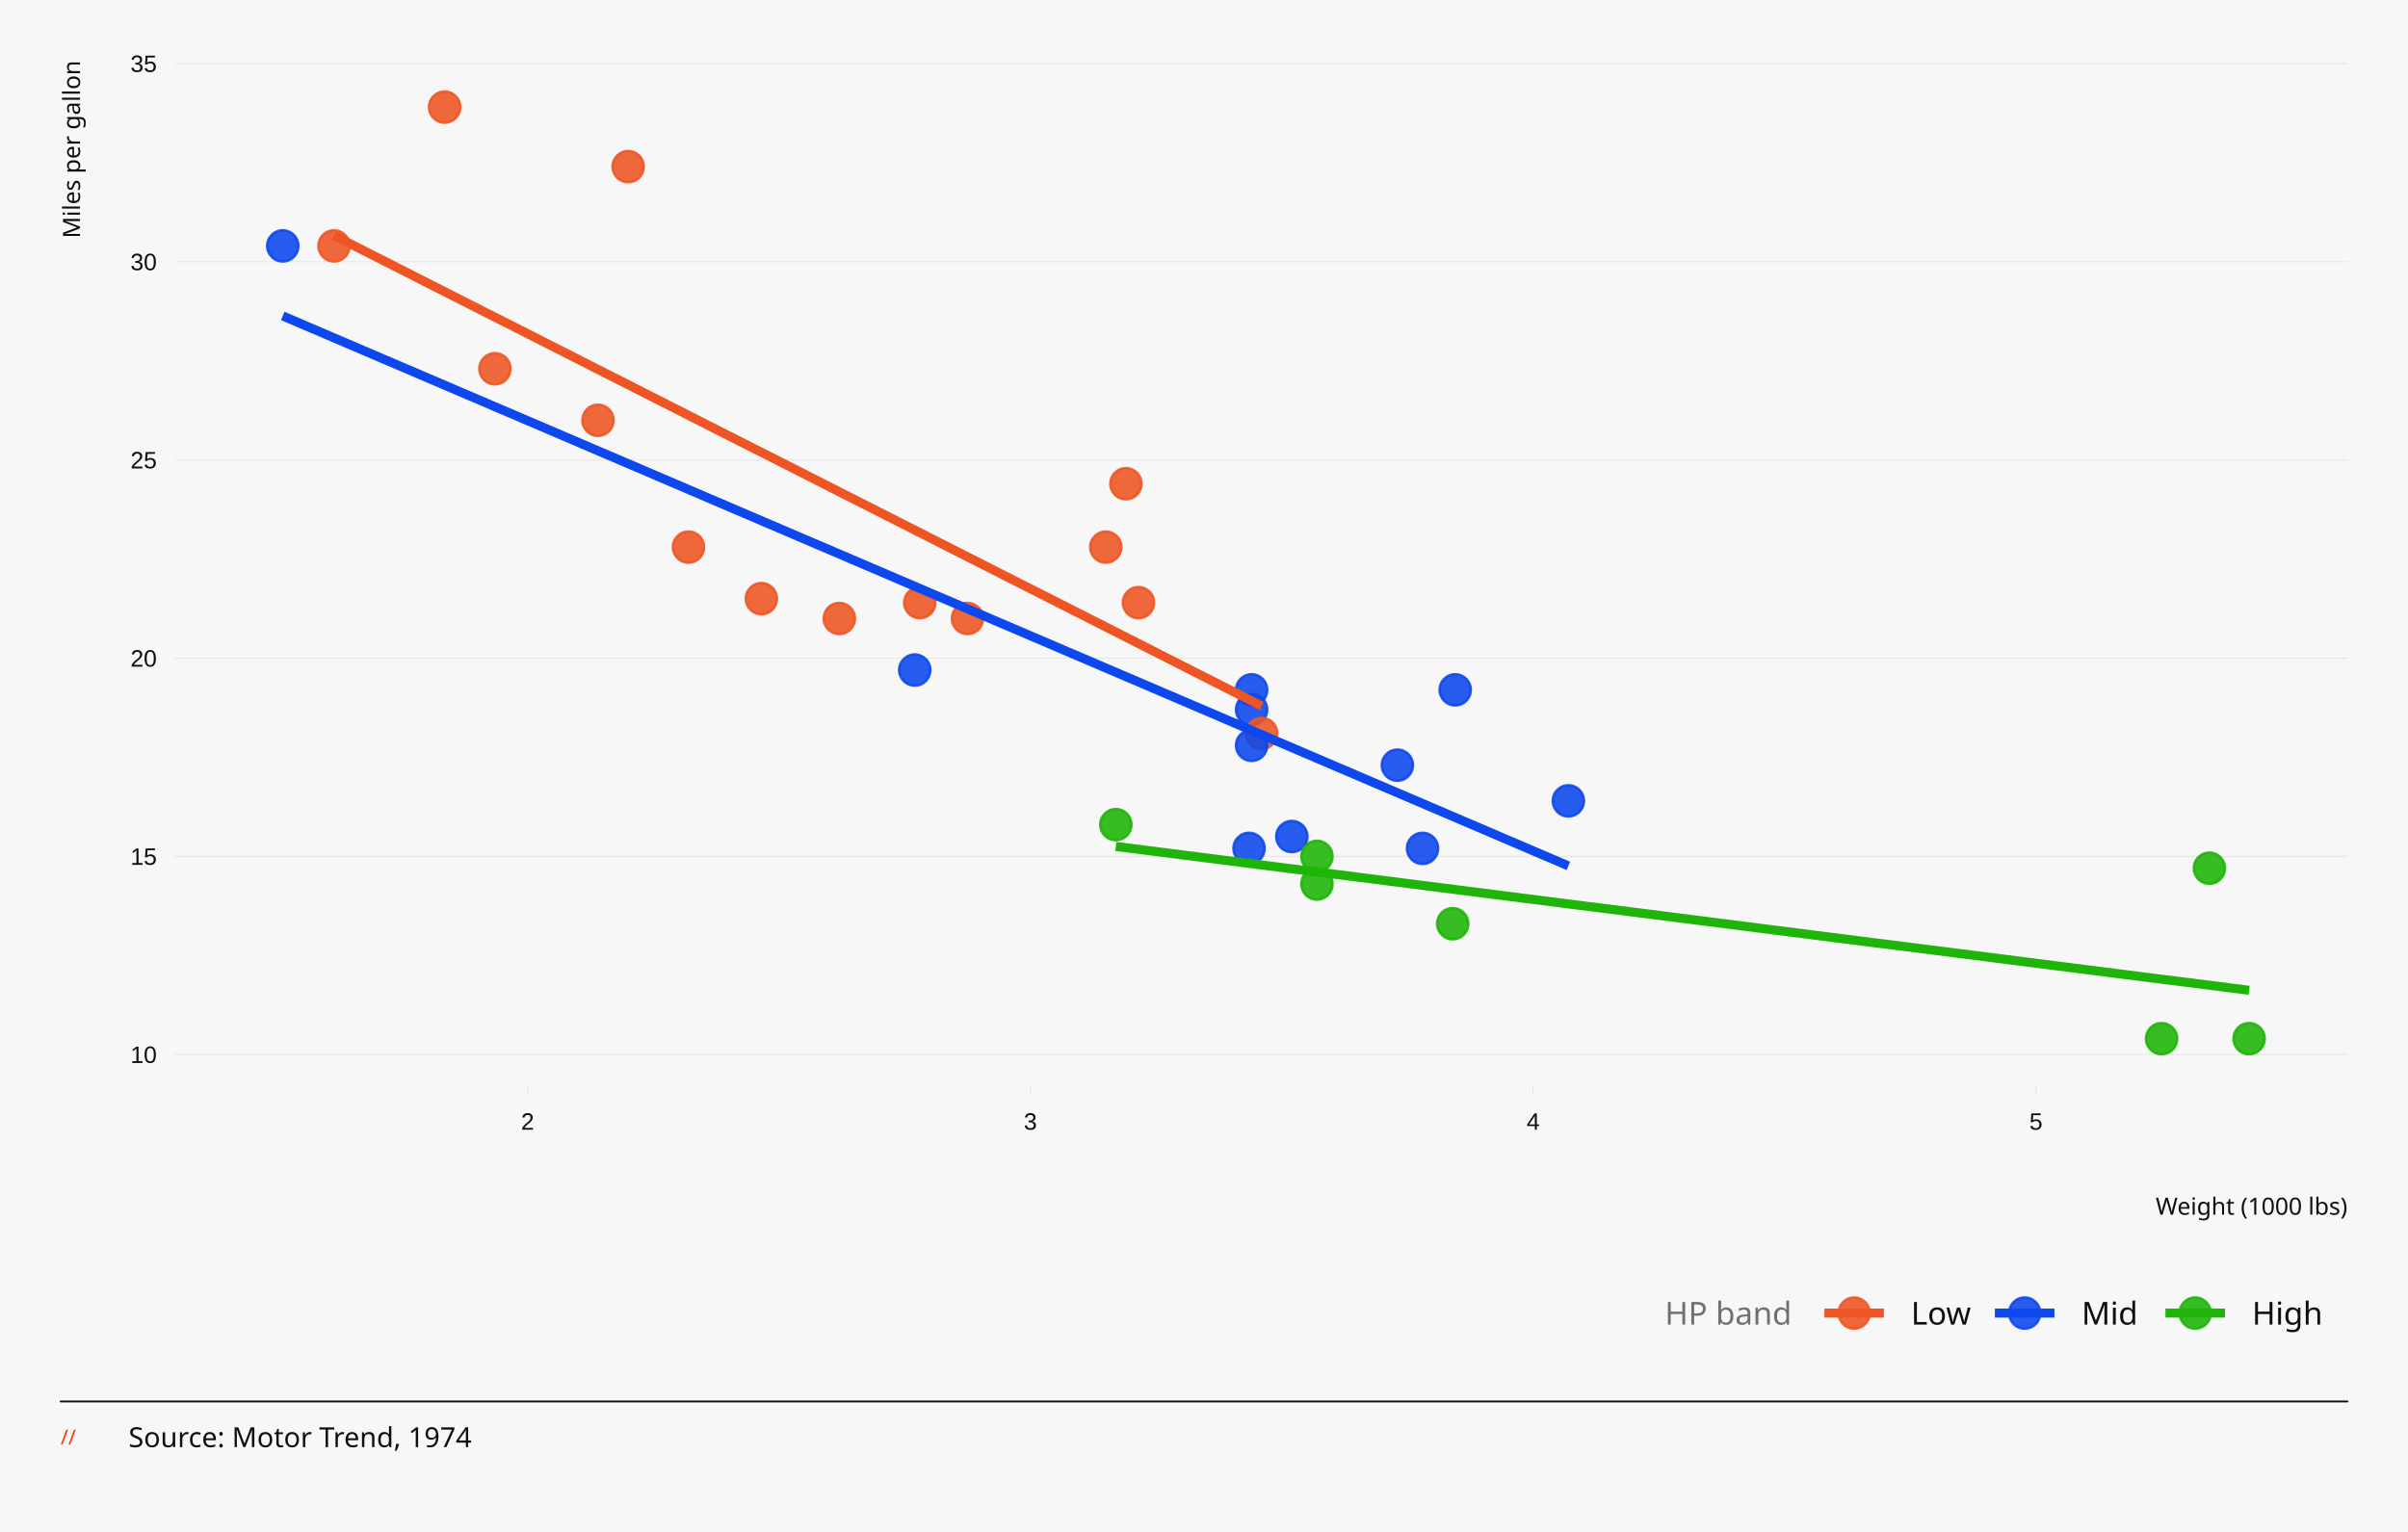
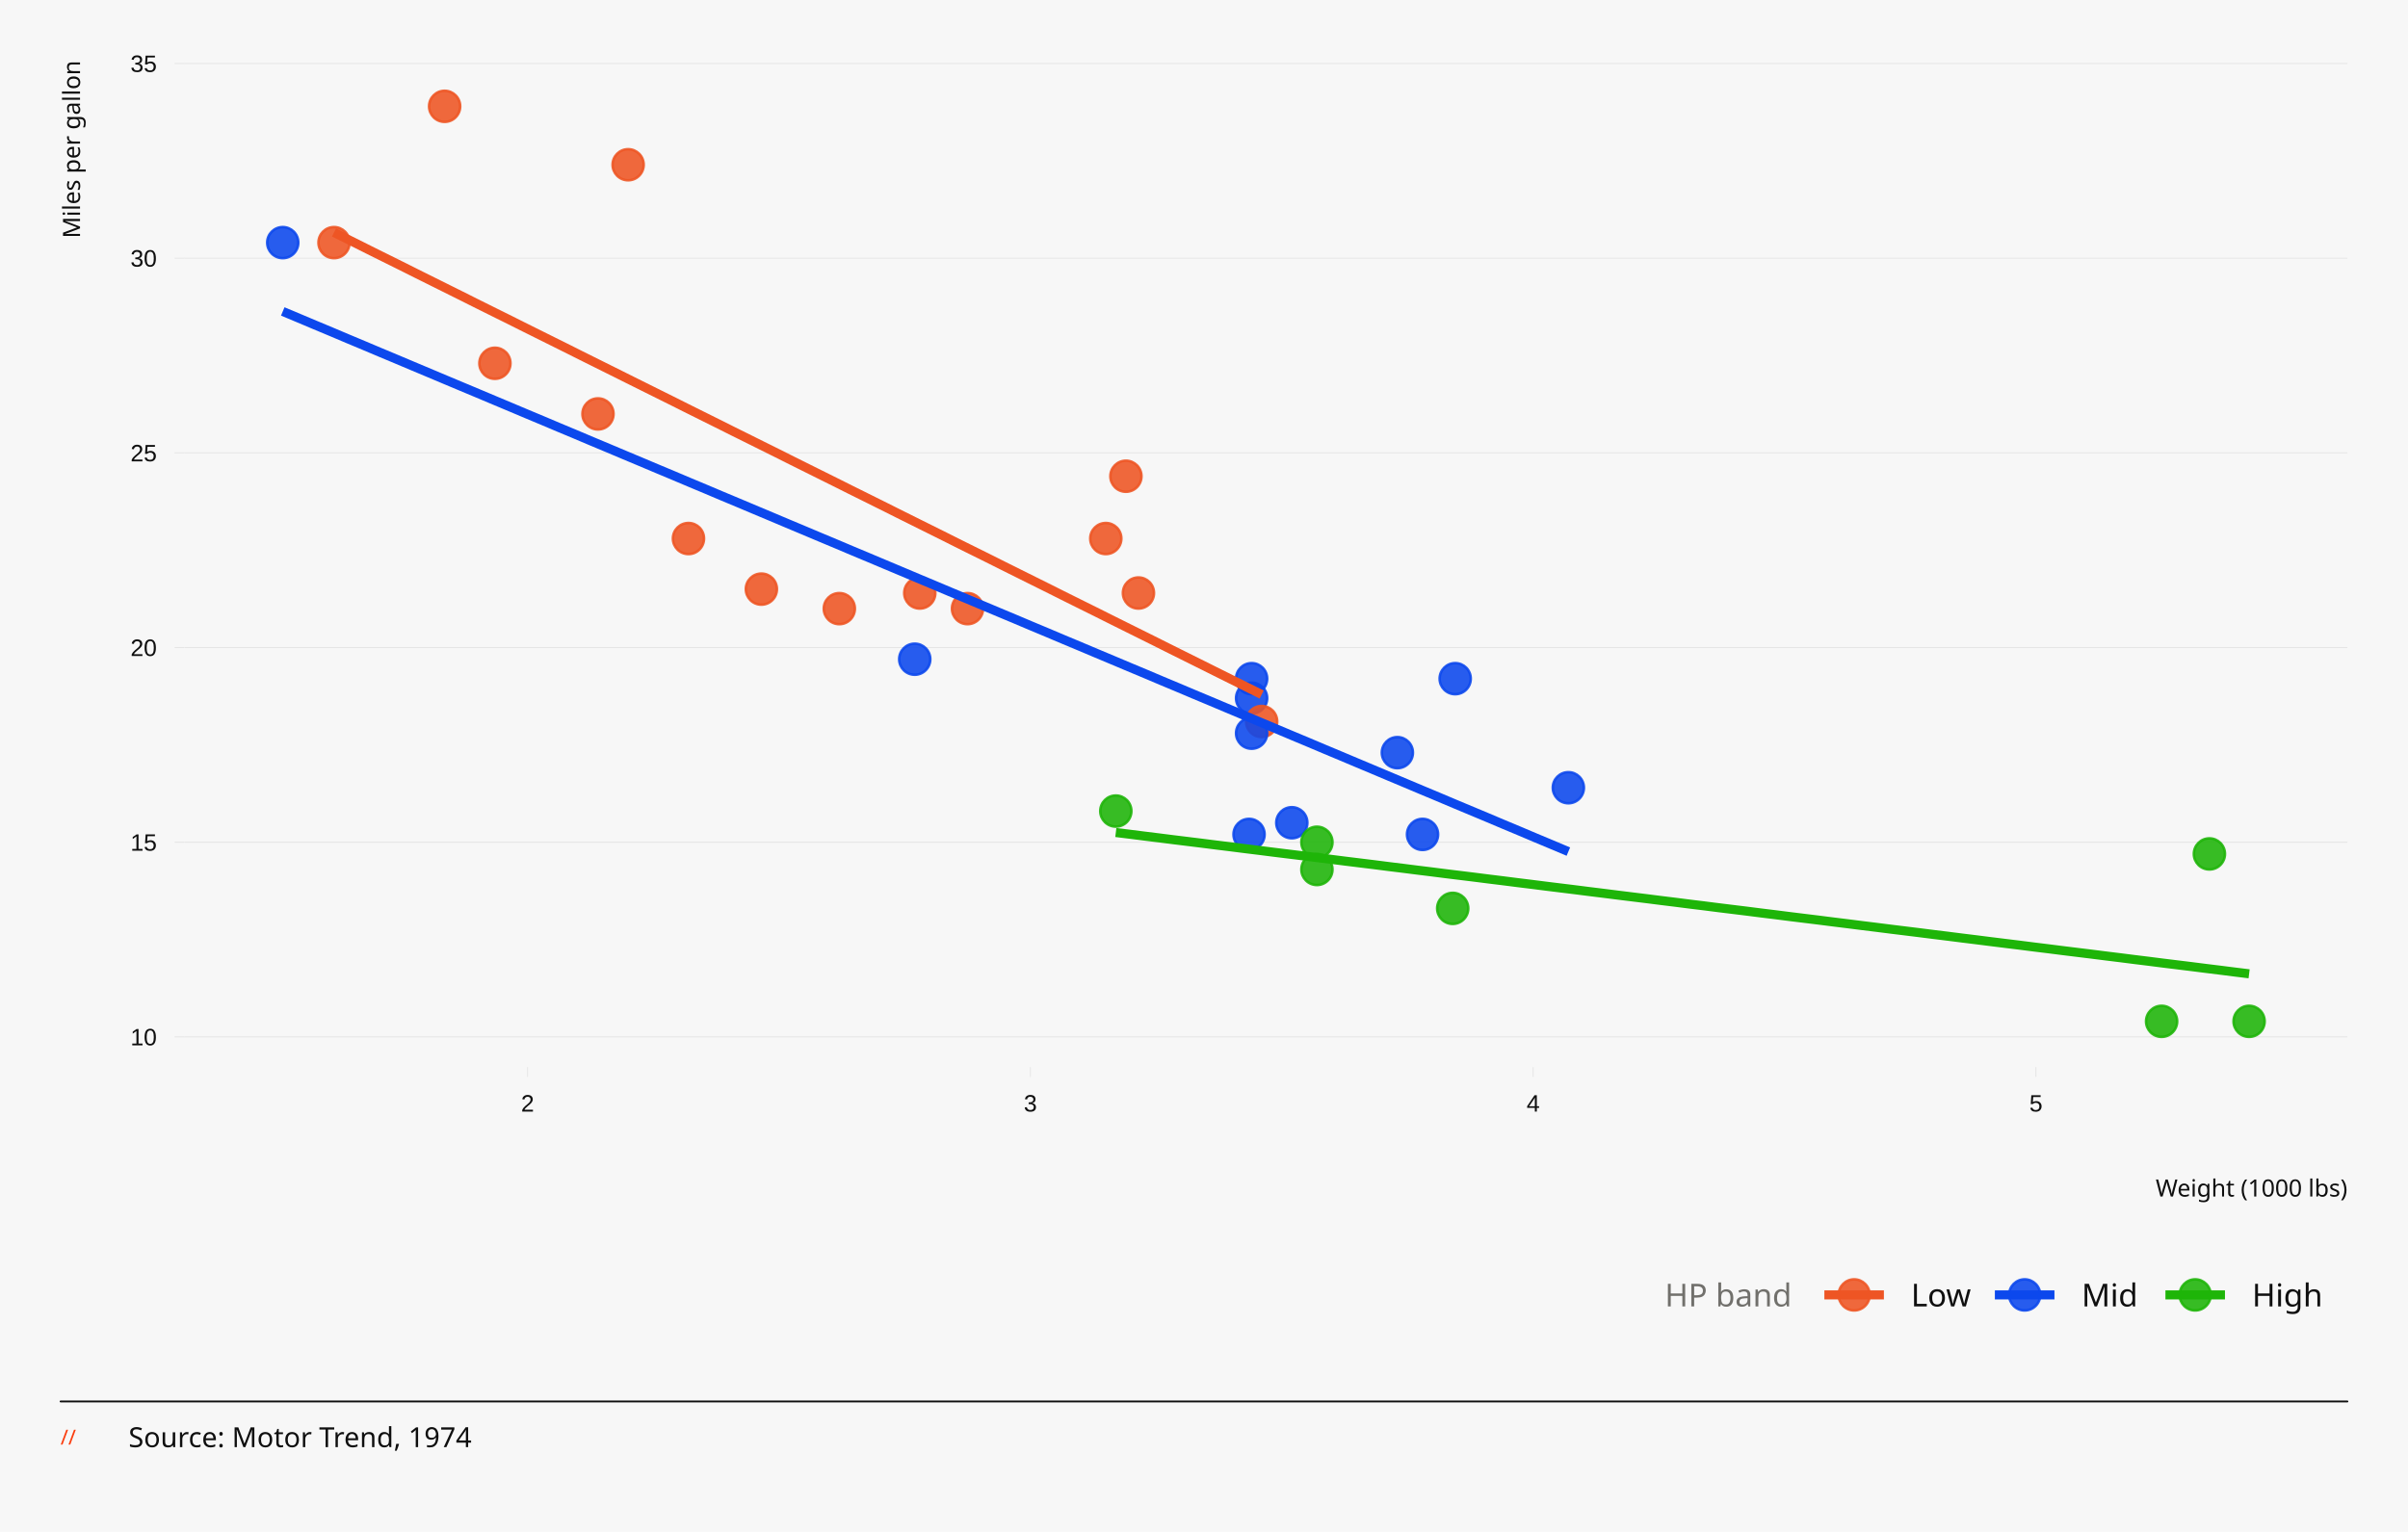
<svg xmlns="http://www.w3.org/2000/svg" width="396.00pt" height="252.00pt" viewBox="0 0 396.00 252.00">
  <g class="svglite">
    <defs>
      <style type="text/css">
    .svglite line, .svglite polyline, .svglite polygon, .svglite path, .svglite rect, .svglite circle {
      fill: none;
      stroke: #000000;
      stroke-linecap: round;
      stroke-linejoin: round;
      stroke-miterlimit: 10.00;
    }
    .svglite text {
      white-space: pre;
    }
    .svglite g.glyphgroup path {
      fill: inherit;
      stroke: none;
    }
  </style>
    </defs>
    <rect width="100%" height="100%" style="stroke: none; fill: none;" />
    <defs>
      <clipPath id="cpMC4wMHwzOTYuMDB8MC4wMHwyNTIuMDA=">
        <rect x="0.00" y="0.00" width="396.00" height="252.00" />
      </clipPath>
    </defs>
    <g clip-path="url(#cpMC4wMHwzOTYuMDB8MC4wMHwyNTIuMDA=)">
-       <rect x="0.00" y="-0" width="396.00" height="252.00" style="stroke-width: 0.63; stroke: none; fill: #F7F7F7;" />
+       <rect x="0.00" y="0.00" width="396.00" height="252.00" style="stroke-width: 0.63; stroke: none; fill: #F7F7F7;" />
    </g>
    <defs>
-       <clipPath id="cpMzAuMzN8Mzg2LjA0fDkuOTZ8MTc4LjUy">
-         <rect x="30.33" y="9.96" width="355.71" height="168.56" />
+       <clipPath id="cpMzAuMzN8Mzg2LjA0fDkuOTZ8MTc1LjU0">
+         <rect x="30.33" y="9.96" width="355.71" height="165.57" />
      </clipPath>
    </defs>
-     <g clip-path="url(#cpMzAuMzN8Mzg2LjA0fDkuOTZ8MTc4LjUy)">
-       <rect x="30.33" y="9.96" width="355.71" height="168.56" style="stroke-width: 0.63; stroke: none; fill: #F7F7F7;" />
-       <polyline points="30.33,173.47 386.04,173.47 " style="stroke-width: 0.15; stroke: #E4E4E4; stroke-linecap: butt;" />
-       <polyline points="30.33,140.87 386.04,140.87 " style="stroke-width: 0.15; stroke: #E4E4E4; stroke-linecap: butt;" />
-       <polyline points="30.33,108.26 386.04,108.26 " style="stroke-width: 0.15; stroke: #E4E4E4; stroke-linecap: butt;" />
-       <polyline points="30.33,75.66 386.04,75.66 " style="stroke-width: 0.15; stroke: #E4E4E4; stroke-linecap: butt;" />
-       <polyline points="30.33,43.06 386.04,43.06 " style="stroke-width: 0.15; stroke: #E4E4E4; stroke-linecap: butt;" />
-       <polyline points="30.33,10.45 386.04,10.45 " style="stroke-width: 0.15; stroke: #E4E4E4; stroke-linecap: butt;" />
-       <circle cx="138.03" cy="101.74" r="2.56" style="stroke-width: 0.42; stroke: #EE5524; stroke-opacity: 0.88; fill: #EE5524; fill-opacity: 0.88;" />
-       <circle cx="159.11" cy="101.74" r="2.56" style="stroke-width: 0.42; stroke: #EE5524; stroke-opacity: 0.88; fill: #EE5524; fill-opacity: 0.88;" />
-       <circle cx="113.22" cy="90.00" r="2.56" style="stroke-width: 0.42; stroke: #EE5524; stroke-opacity: 0.88; fill: #EE5524; fill-opacity: 0.88;" />
-       <circle cx="187.22" cy="99.13" r="2.56" style="stroke-width: 0.42; stroke: #EE5524; stroke-opacity: 0.88; fill: #EE5524; fill-opacity: 0.88;" />
-       <circle cx="205.83" cy="116.74" r="2.56" style="stroke-width: 0.42; stroke: #0C48ED; stroke-opacity: 0.88; fill: #0C48ED; fill-opacity: 0.88;" />
-       <circle cx="207.48" cy="120.65" r="2.56" style="stroke-width: 0.42; stroke: #EE5524; stroke-opacity: 0.88; fill: #EE5524; fill-opacity: 0.88;" />
-       <circle cx="216.57" cy="145.43" r="2.56" style="stroke-width: 0.42; stroke: #1EB508; stroke-opacity: 0.88; fill: #1EB508; fill-opacity: 0.88;" />
-       <circle cx="185.16" cy="79.57" r="2.56" style="stroke-width: 0.42; stroke: #EE5524; stroke-opacity: 0.88; fill: #EE5524; fill-opacity: 0.88;" />
-       <circle cx="181.85" cy="90.00" r="2.56" style="stroke-width: 0.42; stroke: #EE5524; stroke-opacity: 0.88; fill: #EE5524; fill-opacity: 0.88;" />
-       <circle cx="205.83" cy="113.48" r="2.56" style="stroke-width: 0.42; stroke: #0C48ED; stroke-opacity: 0.88; fill: #0C48ED; fill-opacity: 0.88;" />
-       <circle cx="205.83" cy="122.61" r="2.56" style="stroke-width: 0.42; stroke: #0C48ED; stroke-opacity: 0.88; fill: #0C48ED; fill-opacity: 0.88;" />
-       <circle cx="257.92" cy="131.74" r="2.56" style="stroke-width: 0.42; stroke: #0C48ED; stroke-opacity: 0.88; fill: #0C48ED; fill-opacity: 0.88;" />
-       <circle cx="229.80" cy="125.87" r="2.56" style="stroke-width: 0.42; stroke: #0C48ED; stroke-opacity: 0.88; fill: #0C48ED; fill-opacity: 0.88;" />
-       <circle cx="233.94" cy="139.56" r="2.56" style="stroke-width: 0.42; stroke: #0C48ED; stroke-opacity: 0.88; fill: #0C48ED; fill-opacity: 0.88;" />
-       <circle cx="355.48" cy="170.86" r="2.56" style="stroke-width: 0.42; stroke: #1EB508; stroke-opacity: 0.88; fill: #1EB508; fill-opacity: 0.88;" />
-       <circle cx="369.87" cy="170.86" r="2.56" style="stroke-width: 0.42; stroke: #1EB508; stroke-opacity: 0.88; fill: #1EB508; fill-opacity: 0.88;" />
-       <circle cx="363.34" cy="142.82" r="2.56" style="stroke-width: 0.42; stroke: #1EB508; stroke-opacity: 0.88; fill: #1EB508; fill-opacity: 0.88;" />
-       <circle cx="103.30" cy="27.41" r="2.56" style="stroke-width: 0.42; stroke: #EE5524; stroke-opacity: 0.88; fill: #EE5524; fill-opacity: 0.88;" />
-       <circle cx="54.93" cy="40.45" r="2.56" style="stroke-width: 0.42; stroke: #EE5524; stroke-opacity: 0.88; fill: #EE5524; fill-opacity: 0.88;" />
-       <circle cx="73.12" cy="17.62" r="2.56" style="stroke-width: 0.42; stroke: #EE5524; stroke-opacity: 0.88; fill: #EE5524; fill-opacity: 0.88;" />
-       <circle cx="125.21" cy="98.48" r="2.56" style="stroke-width: 0.42; stroke: #EE5524; stroke-opacity: 0.88; fill: #EE5524; fill-opacity: 0.88;" />
-       <circle cx="212.44" cy="137.61" r="2.56" style="stroke-width: 0.42; stroke: #0C48ED; stroke-opacity: 0.88; fill: #0C48ED; fill-opacity: 0.88;" />
-       <circle cx="205.41" cy="139.56" r="2.56" style="stroke-width: 0.42; stroke: #0C48ED; stroke-opacity: 0.88; fill: #0C48ED; fill-opacity: 0.88;" />
-       <circle cx="238.90" cy="151.95" r="2.56" style="stroke-width: 0.42; stroke: #1EB508; stroke-opacity: 0.88; fill: #1EB508; fill-opacity: 0.88;" />
-       <circle cx="239.31" cy="113.48" r="2.56" style="stroke-width: 0.42; stroke: #0C48ED; stroke-opacity: 0.88; fill: #0C48ED; fill-opacity: 0.88;" />
-       <circle cx="81.39" cy="60.66" r="2.56" style="stroke-width: 0.42; stroke: #EE5524; stroke-opacity: 0.88; fill: #EE5524; fill-opacity: 0.88;" />
-       <circle cx="98.34" cy="69.14" r="2.56" style="stroke-width: 0.42; stroke: #EE5524; stroke-opacity: 0.88; fill: #EE5524; fill-opacity: 0.88;" />
-       <circle cx="46.50" cy="40.45" r="2.56" style="stroke-width: 0.42; stroke: #0C48ED; stroke-opacity: 0.88; fill: #0C48ED; fill-opacity: 0.88;" />
-       <circle cx="183.50" cy="135.65" r="2.56" style="stroke-width: 0.42; stroke: #1EB508; stroke-opacity: 0.88; fill: #1EB508; fill-opacity: 0.88;" />
-       <circle cx="150.43" cy="110.22" r="2.56" style="stroke-width: 0.42; stroke: #0C48ED; stroke-opacity: 0.88; fill: #0C48ED; fill-opacity: 0.88;" />
-       <circle cx="216.57" cy="140.87" r="2.56" style="stroke-width: 0.42; stroke: #1EB508; stroke-opacity: 0.88; fill: #1EB508; fill-opacity: 0.88;" />
-       <circle cx="151.26" cy="99.13" r="2.56" style="stroke-width: 0.42; stroke: #EE5524; stroke-opacity: 0.88; fill: #EE5524; fill-opacity: 0.88;" />
-       <polyline points="54.93,38.75 56.86,39.73 58.79,40.71 60.72,41.69 62.65,42.67 64.59,43.65 66.52,44.63 68.45,45.61 70.38,46.59 72.31,47.57 74.24,48.55 76.17,49.53 78.10,50.51 80.03,51.49 81.96,52.46 83.90,53.44 85.83,54.42 87.76,55.40 89.69,56.38 91.62,57.36 93.55,58.34 95.48,59.32 97.41,60.30 99.34,61.28 101.27,62.26 103.21,63.24 105.14,64.22 107.07,65.20 109.00,66.18 110.93,67.16 112.86,68.14 114.79,69.12 116.72,70.10 118.65,71.08 120.58,72.06 122.52,73.04 124.45,74.02 126.38,74.99 128.31,75.97 130.24,76.95 132.17,77.93 134.10,78.91 136.03,79.89 137.96,80.87 139.89,81.85 141.83,82.83 143.76,83.81 145.69,84.79 147.62,85.77 149.55,86.75 151.48,87.73 153.41,88.71 155.34,89.69 157.27,90.67 159.20,91.65 161.14,92.63 163.07,93.61 165.00,94.59 166.93,95.57 168.86,96.55 170.79,97.52 172.72,98.50 174.65,99.48 176.58,100.46 178.51,101.44 180.45,102.42 182.38,103.40 184.31,104.38 186.24,105.36 188.17,106.34 190.10,107.32 192.03,108.30 193.96,109.28 195.89,110.26 197.82,111.24 199.76,112.22 201.69,113.20 203.62,114.18 205.55,115.16 207.48,116.14 " style="stroke-width: 1.49; stroke: #EE5524; stroke-linecap: butt;" />
-       <polyline points="46.50,51.97 49.17,53.12 51.85,54.26 54.53,55.41 57.20,56.55 59.88,57.70 62.55,58.84 65.23,59.99 67.91,61.13 70.58,62.28 73.26,63.42 75.93,64.57 78.61,65.71 81.29,66.86 83.96,68.00 86.64,69.15 89.32,70.29 91.99,71.44 94.67,72.58 97.34,73.73 100.02,74.87 102.70,76.02 105.37,77.16 108.05,78.31 110.73,79.46 113.40,80.60 116.08,81.75 118.75,82.89 121.43,84.04 124.11,85.18 126.78,86.33 129.46,87.47 132.13,88.62 134.81,89.76 137.49,90.91 140.16,92.05 142.84,93.20 145.52,94.34 148.19,95.49 150.87,96.63 153.54,97.78 156.22,98.92 158.90,100.07 161.57,101.21 164.25,102.36 166.93,103.50 169.60,104.65 172.28,105.79 174.95,106.94 177.63,108.08 180.31,109.23 182.98,110.37 185.66,111.52 188.34,112.66 191.01,113.81 193.69,114.95 196.36,116.10 199.04,117.24 201.72,118.39 204.39,119.54 207.07,120.68 209.74,121.83 212.42,122.97 215.10,124.12 217.77,125.26 220.45,126.41 223.13,127.55 225.80,128.70 228.48,129.84 231.15,130.99 233.83,132.13 236.51,133.28 239.18,134.42 241.86,135.57 244.54,136.71 247.21,137.86 249.89,139.00 252.56,140.15 255.24,141.29 257.92,142.44 " style="stroke-width: 1.49; stroke: #0C48ED; stroke-linecap: butt;" />
-       <polyline points="183.50,139.24 185.86,139.54 188.22,139.84 190.58,140.14 192.94,140.44 195.30,140.74 197.66,141.04 200.02,141.34 202.37,141.64 204.73,141.94 207.09,142.24 209.45,142.54 211.81,142.84 214.17,143.14 216.53,143.43 218.89,143.73 221.25,144.03 223.61,144.33 225.97,144.63 228.32,144.93 230.68,145.23 233.04,145.53 235.40,145.83 237.76,146.13 240.12,146.43 242.48,146.73 244.84,147.03 247.20,147.33 249.56,147.63 251.91,147.93 254.27,148.23 256.63,148.53 258.99,148.83 261.35,149.13 263.71,149.42 266.07,149.72 268.43,150.02 270.79,150.32 273.15,150.62 275.51,150.92 277.86,151.22 280.22,151.52 282.58,151.82 284.94,152.12 287.30,152.42 289.66,152.72 292.02,153.02 294.38,153.32 296.74,153.62 299.10,153.92 301.46,154.22 303.81,154.52 306.17,154.82 308.53,155.12 310.89,155.41 313.25,155.71 315.61,156.01 317.97,156.31 320.33,156.61 322.69,156.91 325.05,157.21 327.41,157.51 329.76,157.81 332.12,158.11 334.48,158.41 336.84,158.71 339.20,159.01 341.56,159.31 343.92,159.61 346.28,159.91 348.64,160.21 351.00,160.51 353.36,160.81 355.71,161.11 358.07,161.40 360.43,161.70 362.79,162.00 365.15,162.30 367.51,162.60 369.87,162.90 " style="stroke-width: 1.49; stroke: #1EB508; stroke-linecap: butt;" />
+     <g clip-path="url(#cpMzAuMzN8Mzg2LjA0fDkuOTZ8MTc1LjU0)">
+       <rect x="30.33" y="9.96" width="355.71" height="165.57" style="stroke-width: 0.63; stroke: none; fill: #F7F7F7;" />
+       <polyline points="30.33,170.57 386.04,170.57 " style="stroke-width: 0.15; stroke: #E4E4E4; stroke-linecap: butt;" />
+       <polyline points="30.33,138.55 386.04,138.55 " style="stroke-width: 0.15; stroke: #E4E4E4; stroke-linecap: butt;" />
+       <polyline points="30.33,106.52 386.04,106.52 " style="stroke-width: 0.15; stroke: #E4E4E4; stroke-linecap: butt;" />
+       <polyline points="30.33,74.49 386.04,74.49 " style="stroke-width: 0.15; stroke: #E4E4E4; stroke-linecap: butt;" />
+       <polyline points="30.33,42.47 386.04,42.47 " style="stroke-width: 0.15; stroke: #E4E4E4; stroke-linecap: butt;" />
+       <polyline points="30.33,10.44 386.04,10.44 " style="stroke-width: 0.15; stroke: #E4E4E4; stroke-linecap: butt;" />
+       <circle cx="138.03" cy="100.12" r="2.56" style="stroke-width: 0.42; stroke: #EE5524; stroke-opacity: 0.88; fill: #EE5524; fill-opacity: 0.88;" />
+       <circle cx="159.11" cy="100.12" r="2.56" style="stroke-width: 0.42; stroke: #EE5524; stroke-opacity: 0.88; fill: #EE5524; fill-opacity: 0.88;" />
+       <circle cx="113.22" cy="88.59" r="2.56" style="stroke-width: 0.42; stroke: #EE5524; stroke-opacity: 0.88; fill: #EE5524; fill-opacity: 0.88;" />
+       <circle cx="187.22" cy="97.55" r="2.56" style="stroke-width: 0.42; stroke: #EE5524; stroke-opacity: 0.88; fill: #EE5524; fill-opacity: 0.88;" />
+       <circle cx="205.83" cy="114.85" r="2.56" style="stroke-width: 0.42; stroke: #0C48ED; stroke-opacity: 0.88; fill: #0C48ED; fill-opacity: 0.88;" />
+       <circle cx="207.48" cy="118.69" r="2.56" style="stroke-width: 0.42; stroke: #EE5524; stroke-opacity: 0.88; fill: #EE5524; fill-opacity: 0.88;" />
+       <circle cx="216.57" cy="143.03" r="2.56" style="stroke-width: 0.42; stroke: #1EB508; stroke-opacity: 0.88; fill: #1EB508; fill-opacity: 0.88;" />
+       <circle cx="185.16" cy="78.34" r="2.56" style="stroke-width: 0.42; stroke: #EE5524; stroke-opacity: 0.88; fill: #EE5524; fill-opacity: 0.88;" />
+       <circle cx="181.85" cy="88.59" r="2.56" style="stroke-width: 0.42; stroke: #EE5524; stroke-opacity: 0.88; fill: #EE5524; fill-opacity: 0.88;" />
+       <circle cx="205.83" cy="111.64" r="2.56" style="stroke-width: 0.42; stroke: #0C48ED; stroke-opacity: 0.88; fill: #0C48ED; fill-opacity: 0.88;" />
+       <circle cx="205.83" cy="120.61" r="2.56" style="stroke-width: 0.42; stroke: #0C48ED; stroke-opacity: 0.88; fill: #0C48ED; fill-opacity: 0.88;" />
+       <circle cx="257.92" cy="129.58" r="2.56" style="stroke-width: 0.42; stroke: #0C48ED; stroke-opacity: 0.88; fill: #0C48ED; fill-opacity: 0.88;" />
+       <circle cx="229.80" cy="123.81" r="2.56" style="stroke-width: 0.42; stroke: #0C48ED; stroke-opacity: 0.88; fill: #0C48ED; fill-opacity: 0.88;" />
+       <circle cx="233.94" cy="137.26" r="2.56" style="stroke-width: 0.42; stroke: #0C48ED; stroke-opacity: 0.88; fill: #0C48ED; fill-opacity: 0.88;" />
+       <circle cx="355.48" cy="168.01" r="2.56" style="stroke-width: 0.42; stroke: #1EB508; stroke-opacity: 0.88; fill: #1EB508; fill-opacity: 0.88;" />
+       <circle cx="369.87" cy="168.01" r="2.56" style="stroke-width: 0.42; stroke: #1EB508; stroke-opacity: 0.88; fill: #1EB508; fill-opacity: 0.88;" />
+       <circle cx="363.34" cy="140.47" r="2.56" style="stroke-width: 0.42; stroke: #1EB508; stroke-opacity: 0.88; fill: #1EB508; fill-opacity: 0.88;" />
+       <circle cx="103.30" cy="27.10" r="2.56" style="stroke-width: 0.42; stroke: #EE5524; stroke-opacity: 0.88; fill: #EE5524; fill-opacity: 0.88;" />
+       <circle cx="54.93" cy="39.91" r="2.56" style="stroke-width: 0.42; stroke: #EE5524; stroke-opacity: 0.88; fill: #EE5524; fill-opacity: 0.88;" />
+       <circle cx="73.12" cy="17.49" r="2.56" style="stroke-width: 0.42; stroke: #EE5524; stroke-opacity: 0.88; fill: #EE5524; fill-opacity: 0.88;" />
+       <circle cx="125.21" cy="96.91" r="2.56" style="stroke-width: 0.42; stroke: #EE5524; stroke-opacity: 0.88; fill: #EE5524; fill-opacity: 0.88;" />
+       <circle cx="212.44" cy="135.34" r="2.56" style="stroke-width: 0.42; stroke: #0C48ED; stroke-opacity: 0.88; fill: #0C48ED; fill-opacity: 0.88;" />
+       <circle cx="205.41" cy="137.26" r="2.56" style="stroke-width: 0.42; stroke: #0C48ED; stroke-opacity: 0.88; fill: #0C48ED; fill-opacity: 0.88;" />
+       <circle cx="238.90" cy="149.43" r="2.56" style="stroke-width: 0.42; stroke: #1EB508; stroke-opacity: 0.88; fill: #1EB508; fill-opacity: 0.88;" />
+       <circle cx="239.31" cy="111.64" r="2.56" style="stroke-width: 0.42; stroke: #0C48ED; stroke-opacity: 0.88; fill: #0C48ED; fill-opacity: 0.88;" />
+       <circle cx="81.39" cy="59.76" r="2.56" style="stroke-width: 0.42; stroke: #EE5524; stroke-opacity: 0.88; fill: #EE5524; fill-opacity: 0.88;" />
+       <circle cx="98.34" cy="68.09" r="2.56" style="stroke-width: 0.42; stroke: #EE5524; stroke-opacity: 0.88; fill: #EE5524; fill-opacity: 0.88;" />
+       <circle cx="46.50" cy="39.91" r="2.56" style="stroke-width: 0.42; stroke: #0C48ED; stroke-opacity: 0.88; fill: #0C48ED; fill-opacity: 0.88;" />
+       <circle cx="183.50" cy="133.42" r="2.56" style="stroke-width: 0.42; stroke: #1EB508; stroke-opacity: 0.88; fill: #1EB508; fill-opacity: 0.88;" />
+       <circle cx="150.43" cy="108.44" r="2.56" style="stroke-width: 0.42; stroke: #0C48ED; stroke-opacity: 0.88; fill: #0C48ED; fill-opacity: 0.88;" />
+       <circle cx="216.57" cy="138.55" r="2.56" style="stroke-width: 0.42; stroke: #1EB508; stroke-opacity: 0.88; fill: #1EB508; fill-opacity: 0.88;" />
+       <circle cx="151.26" cy="97.55" r="2.56" style="stroke-width: 0.42; stroke: #EE5524; stroke-opacity: 0.88; fill: #EE5524; fill-opacity: 0.88;" />
+       <polyline points="54.93,38.24 56.86,39.20 58.79,40.16 60.72,41.13 62.65,42.09 64.59,43.05 66.52,44.01 68.45,44.98 70.38,45.94 72.31,46.90 74.24,47.86 76.17,48.82 78.10,49.79 80.03,50.75 81.96,51.71 83.90,52.67 85.83,53.64 87.76,54.60 89.69,55.56 91.62,56.52 93.55,57.48 95.48,58.45 97.41,59.41 99.34,60.37 101.27,61.33 103.21,62.30 105.14,63.26 107.07,64.22 109.00,65.18 110.93,66.14 112.86,67.11 114.79,68.07 116.72,69.03 118.65,69.99 120.58,70.96 122.52,71.92 124.45,72.88 126.38,73.84 128.31,74.80 130.24,75.77 132.17,76.73 134.10,77.69 136.03,78.65 137.96,79.61 139.89,80.58 141.83,81.54 143.76,82.50 145.69,83.46 147.62,84.43 149.55,85.39 151.48,86.35 153.41,87.31 155.34,88.27 157.27,89.24 159.20,90.20 161.14,91.16 163.07,92.12 165.00,93.09 166.93,94.05 168.86,95.01 170.79,95.97 172.72,96.93 174.65,97.90 176.58,98.86 178.51,99.82 180.45,100.78 182.38,101.75 184.31,102.71 186.24,103.67 188.17,104.63 190.10,105.59 192.03,106.56 193.96,107.52 195.89,108.48 197.82,109.44 199.76,110.41 201.69,111.37 203.62,112.33 205.55,113.29 207.48,114.25 " style="stroke-width: 1.49; stroke: #EE5524; stroke-linecap: butt;" />
+       <polyline points="46.50,51.23 49.17,52.35 51.85,53.48 54.53,54.60 57.20,55.73 59.88,56.85 62.55,57.98 65.23,59.10 67.91,60.23 70.58,61.35 73.26,62.48 75.93,63.60 78.61,64.72 81.29,65.85 83.96,66.97 86.64,68.10 89.32,69.22 91.99,70.35 94.67,71.47 97.34,72.60 100.02,73.72 102.70,74.85 105.37,75.97 108.05,77.10 110.73,78.22 113.40,79.35 116.08,80.47 118.75,81.60 121.43,82.72 124.11,83.85 126.78,84.97 129.46,86.10 132.13,87.22 134.81,88.35 137.49,89.47 140.16,90.60 142.84,91.72 145.52,92.85 148.19,93.97 150.87,95.10 153.54,96.22 156.22,97.35 158.90,98.47 161.57,99.59 164.25,100.72 166.93,101.84 169.60,102.97 172.28,104.09 174.95,105.22 177.63,106.34 180.31,107.47 182.98,108.59 185.66,109.72 188.34,110.84 191.01,111.97 193.69,113.09 196.36,114.22 199.04,115.34 201.72,116.47 204.39,117.59 207.07,118.72 209.74,119.84 212.42,120.97 215.10,122.09 217.77,123.22 220.45,124.34 223.13,125.47 225.80,126.59 228.48,127.72 231.15,128.84 233.83,129.97 236.51,131.09 239.18,132.22 241.86,133.34 244.54,134.46 247.21,135.59 249.89,136.71 252.56,137.84 255.24,138.96 257.92,140.09 " style="stroke-width: 1.49; stroke: #0C48ED; stroke-linecap: butt;" />
+       <polyline points="183.50,136.95 185.86,137.24 188.22,137.54 190.58,137.83 192.94,138.13 195.30,138.42 197.66,138.71 200.02,139.01 202.37,139.30 204.73,139.60 207.09,139.89 209.45,140.19 211.81,140.48 214.17,140.77 216.53,141.07 218.89,141.36 221.25,141.66 223.61,141.95 225.97,142.24 228.32,142.54 230.68,142.83 233.04,143.13 235.40,143.42 237.76,143.72 240.12,144.01 242.48,144.30 244.84,144.60 247.20,144.89 249.56,145.19 251.91,145.48 254.27,145.78 256.63,146.07 258.99,146.36 261.35,146.66 263.71,146.95 266.07,147.25 268.43,147.54 270.79,147.83 273.15,148.13 275.51,148.42 277.86,148.72 280.22,149.01 282.58,149.31 284.94,149.60 287.30,149.89 289.66,150.19 292.02,150.48 294.38,150.78 296.74,151.07 299.10,151.36 301.46,151.66 303.81,151.95 306.17,152.25 308.53,152.54 310.89,152.84 313.25,153.13 315.61,153.42 317.97,153.72 320.33,154.01 322.69,154.31 325.05,154.60 327.41,154.90 329.76,155.19 332.12,155.48 334.48,155.78 336.84,156.07 339.20,156.37 341.56,156.66 343.92,156.95 346.28,157.25 348.64,157.54 351.00,157.84 353.36,158.13 355.71,158.43 358.07,158.72 360.43,159.01 362.79,159.31 365.15,159.60 367.51,159.90 369.87,160.19 " style="stroke-width: 1.49; stroke: #1EB508; stroke-linecap: butt;" />
    </g>
    <g clip-path="url(#cpMC4wMHwzOTYuMDB8MC4wMHwyNTIuMDA=)">
-       <text x="25.79" y="174.86" text-anchor="end" style="font-size: 3.90px;fill: #0F0F0F; font-family: &quot;Arial&quot;;" textLength="4.31px" lengthAdjust="spacingAndGlyphs">10</text>
-       <text x="25.79" y="142.26" text-anchor="end" style="font-size: 3.90px;fill: #0F0F0F; font-family: &quot;Arial&quot;;" textLength="4.31px" lengthAdjust="spacingAndGlyphs">15</text>
-       <text x="25.79" y="109.66" text-anchor="end" style="font-size: 3.90px;fill: #0F0F0F; font-family: &quot;Arial&quot;;" textLength="4.31px" lengthAdjust="spacingAndGlyphs">20</text>
-       <text x="25.79" y="77.05" text-anchor="end" style="font-size: 3.90px;fill: #0F0F0F; font-family: &quot;Arial&quot;;" textLength="4.31px" lengthAdjust="spacingAndGlyphs">25</text>
-       <text x="25.79" y="44.45" text-anchor="end" style="font-size: 3.90px;fill: #0F0F0F; font-family: &quot;Arial&quot;;" textLength="4.31px" lengthAdjust="spacingAndGlyphs">30</text>
+       <text x="25.79" y="171.96" text-anchor="end" style="font-size: 3.90px;fill: #0F0F0F; font-family: &quot;Arial&quot;;" textLength="4.31px" lengthAdjust="spacingAndGlyphs">10</text>
+       <text x="25.79" y="139.94" text-anchor="end" style="font-size: 3.90px;fill: #0F0F0F; font-family: &quot;Arial&quot;;" textLength="4.31px" lengthAdjust="spacingAndGlyphs">15</text>
+       <text x="25.79" y="107.91" text-anchor="end" style="font-size: 3.90px;fill: #0F0F0F; font-family: &quot;Arial&quot;;" textLength="4.31px" lengthAdjust="spacingAndGlyphs">20</text>
+       <text x="25.79" y="75.89" text-anchor="end" style="font-size: 3.90px;fill: #0F0F0F; font-family: &quot;Arial&quot;;" textLength="4.31px" lengthAdjust="spacingAndGlyphs">25</text>
+       <text x="25.79" y="43.86" text-anchor="end" style="font-size: 3.90px;fill: #0F0F0F; font-family: &quot;Arial&quot;;" textLength="4.31px" lengthAdjust="spacingAndGlyphs">30</text>
      <text x="25.79" y="11.84" text-anchor="end" style="font-size: 3.90px;fill: #0F0F0F; font-family: &quot;Arial&quot;;" textLength="4.31px" lengthAdjust="spacingAndGlyphs">35</text>
-       <polyline points="28.71,173.47 30.33,173.47 " style="stroke-width: 0.15; stroke: #E4E4E4; stroke-linecap: butt;" />
-       <polyline points="28.71,140.87 30.33,140.87 " style="stroke-width: 0.15; stroke: #E4E4E4; stroke-linecap: butt;" />
-       <polyline points="28.71,108.26 30.33,108.26 " style="stroke-width: 0.15; stroke: #E4E4E4; stroke-linecap: butt;" />
-       <polyline points="28.71,75.66 30.33,75.66 " style="stroke-width: 0.15; stroke: #E4E4E4; stroke-linecap: butt;" />
-       <polyline points="28.71,43.06 30.33,43.06 " style="stroke-width: 0.15; stroke: #E4E4E4; stroke-linecap: butt;" />
-       <polyline points="28.71,10.45 30.33,10.45 " style="stroke-width: 0.15; stroke: #E4E4E4; stroke-linecap: butt;" />
-       <polyline points="86.76,180.14 86.76,178.52 " style="stroke-width: 0.15; stroke: #E4E4E4; stroke-linecap: butt;" />
-       <polyline points="169.45,180.14 169.45,178.52 " style="stroke-width: 0.15; stroke: #E4E4E4; stroke-linecap: butt;" />
-       <polyline points="252.13,180.14 252.13,178.52 " style="stroke-width: 0.15; stroke: #E4E4E4; stroke-linecap: butt;" />
-       <polyline points="334.81,180.14 334.81,178.52 " style="stroke-width: 0.15; stroke: #E4E4E4; stroke-linecap: butt;" />
-       <text x="86.76" y="185.84" text-anchor="middle" style="font-size: 3.90px;fill: #0F0F0F; font-family: &quot;Arial&quot;;" textLength="2.16px" lengthAdjust="spacingAndGlyphs">2</text>
-       <text x="169.45" y="185.84" text-anchor="middle" style="font-size: 3.90px;fill: #0F0F0F; font-family: &quot;Arial&quot;;" textLength="2.16px" lengthAdjust="spacingAndGlyphs">3</text>
-       <text x="252.13" y="185.84" text-anchor="middle" style="font-size: 3.90px;fill: #0F0F0F; font-family: &quot;Arial&quot;;" textLength="2.16px" lengthAdjust="spacingAndGlyphs">4</text>
-       <text x="334.81" y="185.84" text-anchor="middle" style="font-size: 3.90px;fill: #0F0F0F; font-family: &quot;Arial&quot;;" textLength="2.16px" lengthAdjust="spacingAndGlyphs">5</text>
-       <text x="386.04" y="199.82" text-anchor="end" style="font-size: 3.90px; font-weight: 100;fill: #0F0F0F; font-family: &quot;JetBrains Mono&quot;;" textLength="39.58px" lengthAdjust="spacingAndGlyphs">Weight (1000 lbs)</text>
+       <polyline points="28.71,170.57 30.33,170.57 " style="stroke-width: 0.15; stroke: #E4E4E4; stroke-linecap: butt;" />
+       <polyline points="28.71,138.55 30.33,138.55 " style="stroke-width: 0.15; stroke: #E4E4E4; stroke-linecap: butt;" />
+       <polyline points="28.71,106.52 30.33,106.52 " style="stroke-width: 0.15; stroke: #E4E4E4; stroke-linecap: butt;" />
+       <polyline points="28.71,74.49 30.33,74.49 " style="stroke-width: 0.15; stroke: #E4E4E4; stroke-linecap: butt;" />
+       <polyline points="28.71,42.47 30.33,42.47 " style="stroke-width: 0.15; stroke: #E4E4E4; stroke-linecap: butt;" />
+       <polyline points="28.71,10.44 30.33,10.44 " style="stroke-width: 0.15; stroke: #E4E4E4; stroke-linecap: butt;" />
+       <polyline points="86.76,177.15 86.76,175.54 " style="stroke-width: 0.15; stroke: #E4E4E4; stroke-linecap: butt;" />
+       <polyline points="169.45,177.15 169.45,175.54 " style="stroke-width: 0.15; stroke: #E4E4E4; stroke-linecap: butt;" />
+       <polyline points="252.13,177.15 252.13,175.54 " style="stroke-width: 0.15; stroke: #E4E4E4; stroke-linecap: butt;" />
+       <polyline points="334.81,177.15 334.81,175.54 " style="stroke-width: 0.15; stroke: #E4E4E4; stroke-linecap: butt;" />
+       <text x="86.76" y="182.85" text-anchor="middle" style="font-size: 3.90px;fill: #0F0F0F; font-family: &quot;Arial&quot;;" textLength="2.16px" lengthAdjust="spacingAndGlyphs">2</text>
+       <text x="169.45" y="182.85" text-anchor="middle" style="font-size: 3.90px;fill: #0F0F0F; font-family: &quot;Arial&quot;;" textLength="2.16px" lengthAdjust="spacingAndGlyphs">3</text>
+       <text x="252.13" y="182.85" text-anchor="middle" style="font-size: 3.90px;fill: #0F0F0F; font-family: &quot;Arial&quot;;" textLength="2.16px" lengthAdjust="spacingAndGlyphs">4</text>
+       <text x="334.81" y="182.85" text-anchor="middle" style="font-size: 3.90px;fill: #0F0F0F; font-family: &quot;Arial&quot;;" textLength="2.16px" lengthAdjust="spacingAndGlyphs">5</text>
+       <text x="386.04" y="196.83" text-anchor="end" style="font-size: 3.90px; font-weight: 100;fill: #0F0F0F; font-family: &quot;JetBrains Mono&quot;;" textLength="39.58px" lengthAdjust="spacingAndGlyphs">Weight (1000 lbs)</text>
      <text transform="translate(13.16,9.96) rotate(-90)" text-anchor="end" style="font-size: 3.90px; font-weight: 100;fill: #0F0F0F; font-family: &quot;JetBrains Mono&quot;;" textLength="37.25px" lengthAdjust="spacingAndGlyphs">Miles per gallon</text>
-       <rect x="270.56" y="206.65" width="115.48" height="18.72" style="stroke-width: 0.75; stroke: none;" />
-       <rect x="270.56" y="206.65" width="115.48" height="18.72" style="stroke-width: 0.63; stroke: none; fill: #F7F7F7;" />
-       <text x="273.79" y="217.90" style="font-size: 5.20px;fill: #71706C; font-family: &quot;JetBrains Mono&quot;;" textLength="21.77px" lengthAdjust="spacingAndGlyphs">HP band</text>
-       <rect x="298.80" y="209.88" width="12.24" height="12.24" style="stroke-width: 0.63; stroke: none; fill: #F7F7F7;" />
-       <circle cx="304.92" cy="216.00" r="2.56" style="stroke-width: 0.42; stroke: #EE5524; stroke-opacity: 0.88; fill: #EE5524; fill-opacity: 0.88;" />
-       <line x1="300.02" y1="216.00" x2="309.81" y2="216.00" style="stroke-width: 1.49; stroke: #EE5524; stroke-linecap: butt;" />
-       <rect x="326.84" y="209.88" width="12.24" height="12.24" style="stroke-width: 0.63; stroke: none; fill: #F7F7F7;" />
-       <circle cx="332.96" cy="216.00" r="2.56" style="stroke-width: 0.42; stroke: #0C48ED; stroke-opacity: 0.88; fill: #0C48ED; fill-opacity: 0.88;" />
-       <line x1="328.06" y1="216.00" x2="337.86" y2="216.00" style="stroke-width: 1.49; stroke: #0C48ED; stroke-linecap: butt;" />
-       <rect x="354.88" y="209.88" width="12.24" height="12.24" style="stroke-width: 0.63; stroke: none; fill: #F7F7F7;" />
-       <circle cx="361.00" cy="216.00" r="2.56" style="stroke-width: 0.42; stroke: #1EB508; stroke-opacity: 0.88; fill: #1EB508; fill-opacity: 0.88;" />
-       <line x1="356.11" y1="216.00" x2="365.90" y2="216.00" style="stroke-width: 1.49; stroke: #1EB508; stroke-linecap: butt;" />
-       <text x="314.27" y="217.90" style="font-size: 5.20px;fill: #0F0F0F; font-family: &quot;JetBrains Mono&quot;;" textLength="9.33px" lengthAdjust="spacingAndGlyphs">Low</text>
-       <text x="342.32" y="217.90" style="font-size: 5.20px;fill: #0F0F0F; font-family: &quot;JetBrains Mono&quot;;" textLength="9.33px" lengthAdjust="spacingAndGlyphs">Mid</text>
-       <text x="370.36" y="217.90" style="font-size: 5.20px;fill: #0F0F0F; font-family: &quot;JetBrains Mono&quot;;" textLength="12.44px" lengthAdjust="spacingAndGlyphs">High</text>
+       <rect x="270.56" y="203.66" width="115.48" height="18.72" style="stroke-width: 0.75; stroke: none;" />
+       <rect x="270.56" y="203.66" width="115.48" height="18.72" style="stroke-width: 0.63; stroke: none; fill: #F7F7F7;" />
+       <text x="273.79" y="214.91" style="font-size: 5.20px;fill: #71706C; font-family: &quot;JetBrains Mono&quot;;" textLength="21.77px" lengthAdjust="spacingAndGlyphs">HP band</text>
+       <rect x="298.80" y="206.89" width="12.24" height="12.24" style="stroke-width: 0.63; stroke: none; fill: #F7F7F7;" />
+       <circle cx="304.92" cy="213.01" r="2.56" style="stroke-width: 0.42; stroke: #EE5524; stroke-opacity: 0.88; fill: #EE5524; fill-opacity: 0.88;" />
+       <line x1="300.02" y1="213.01" x2="309.81" y2="213.01" style="stroke-width: 1.49; stroke: #EE5524; stroke-linecap: butt;" />
+       <rect x="326.84" y="206.89" width="12.24" height="12.24" style="stroke-width: 0.63; stroke: none; fill: #F7F7F7;" />
+       <circle cx="332.96" cy="213.01" r="2.56" style="stroke-width: 0.42; stroke: #0C48ED; stroke-opacity: 0.88; fill: #0C48ED; fill-opacity: 0.88;" />
+       <line x1="328.06" y1="213.01" x2="337.86" y2="213.01" style="stroke-width: 1.49; stroke: #0C48ED; stroke-linecap: butt;" />
+       <rect x="354.88" y="206.89" width="12.24" height="12.24" style="stroke-width: 0.63; stroke: none; fill: #F7F7F7;" />
+       <circle cx="361.00" cy="213.01" r="2.56" style="stroke-width: 0.42; stroke: #1EB508; stroke-opacity: 0.88; fill: #1EB508; fill-opacity: 0.88;" />
+       <line x1="356.11" y1="213.01" x2="365.90" y2="213.01" style="stroke-width: 1.49; stroke: #1EB508; stroke-linecap: butt;" />
+       <text x="314.27" y="214.91" style="font-size: 5.20px;fill: #0F0F0F; font-family: &quot;JetBrains Mono&quot;;" textLength="9.33px" lengthAdjust="spacingAndGlyphs">Low</text>
+       <text x="342.32" y="214.91" style="font-size: 5.20px;fill: #0F0F0F; font-family: &quot;JetBrains Mono&quot;;" textLength="9.33px" lengthAdjust="spacingAndGlyphs">Mid</text>
+       <text x="370.36" y="214.91" style="font-size: 5.20px;fill: #0F0F0F; font-family: &quot;JetBrains Mono&quot;;" textLength="12.44px" lengthAdjust="spacingAndGlyphs">High</text>
      <text x="9.96" y="237.63" style="font-size: 3.41px; font-weight: 100;fill: #FB3D0E; font-family: &quot;JetBrains Mono&quot;;" textLength="8.19px" lengthAdjust="spacingAndGlyphs">//  </text>
      <text x="21.14" y="238.05" style="font-size: 4.55px; font-weight: 100;fill: #0F0F0F; font-family: &quot;JetBrains Mono&quot;;" textLength="68.36px" lengthAdjust="spacingAndGlyphs">Source: Motor Trend, 1974</text>
      <polyline points="9.96,230.54 386.04,230.54 " style="stroke-width: 0.30; stroke: #0F0F0F;" />
    </g>
  </g>
</svg>
